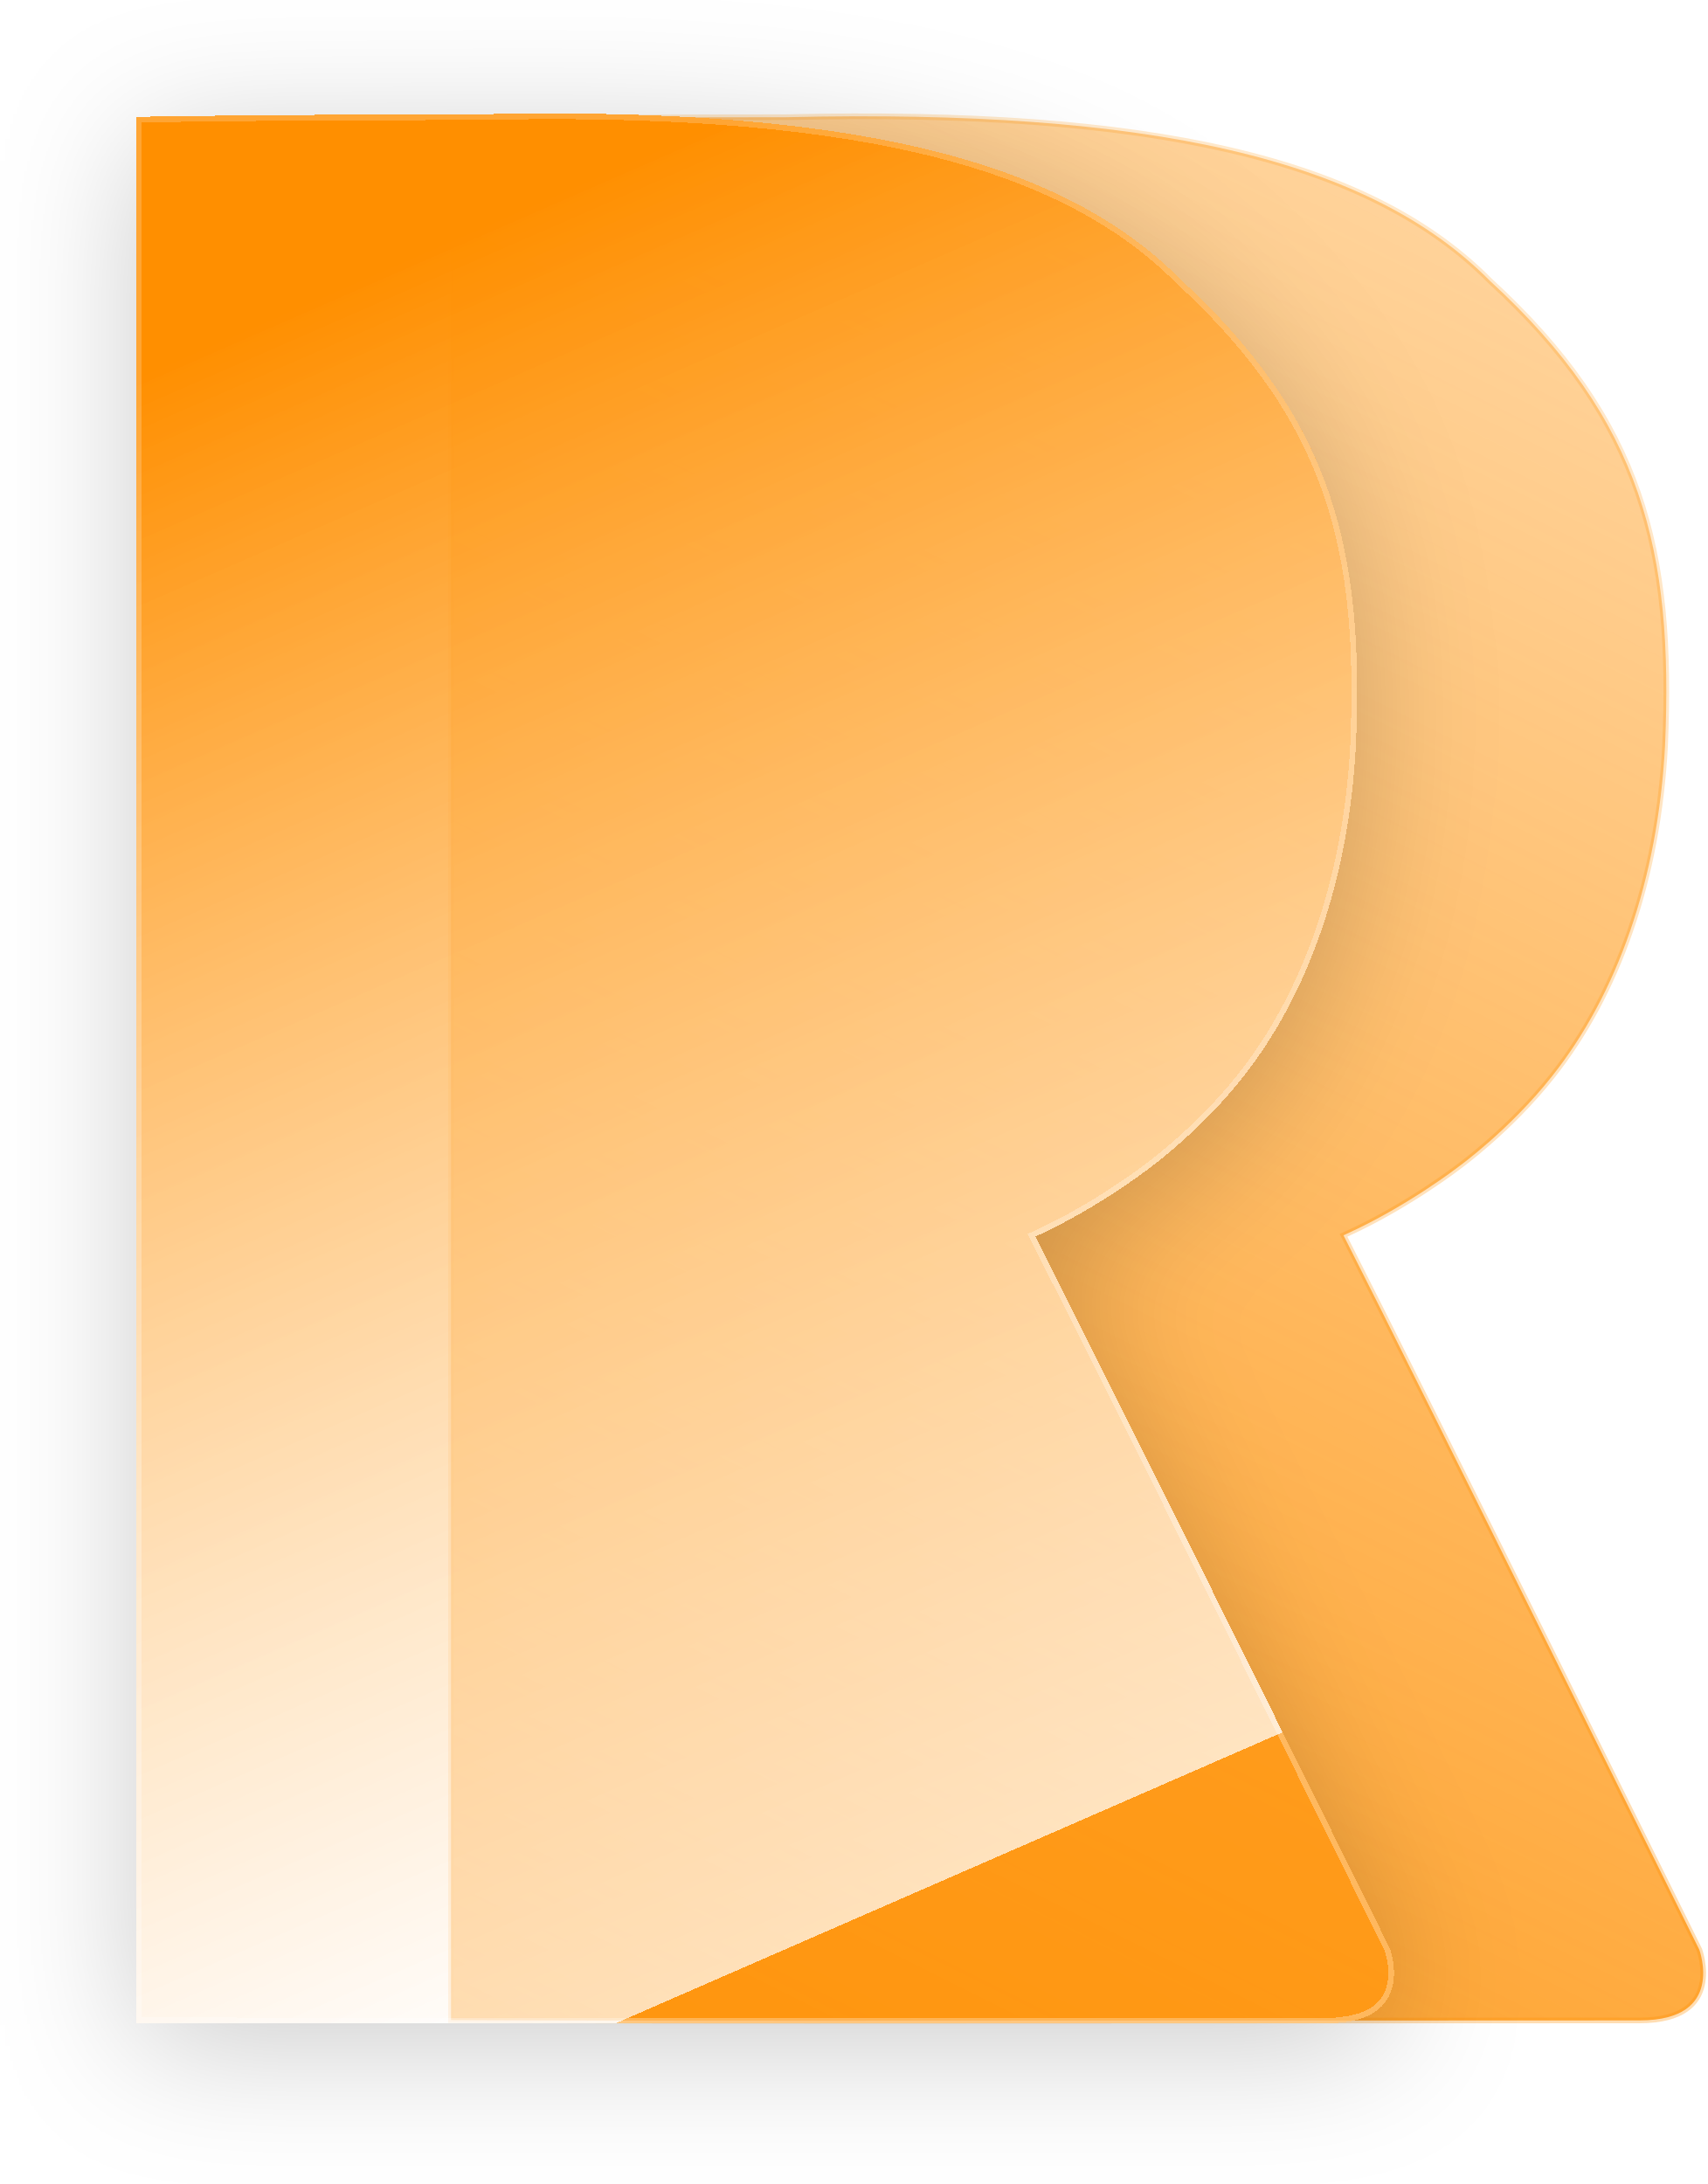
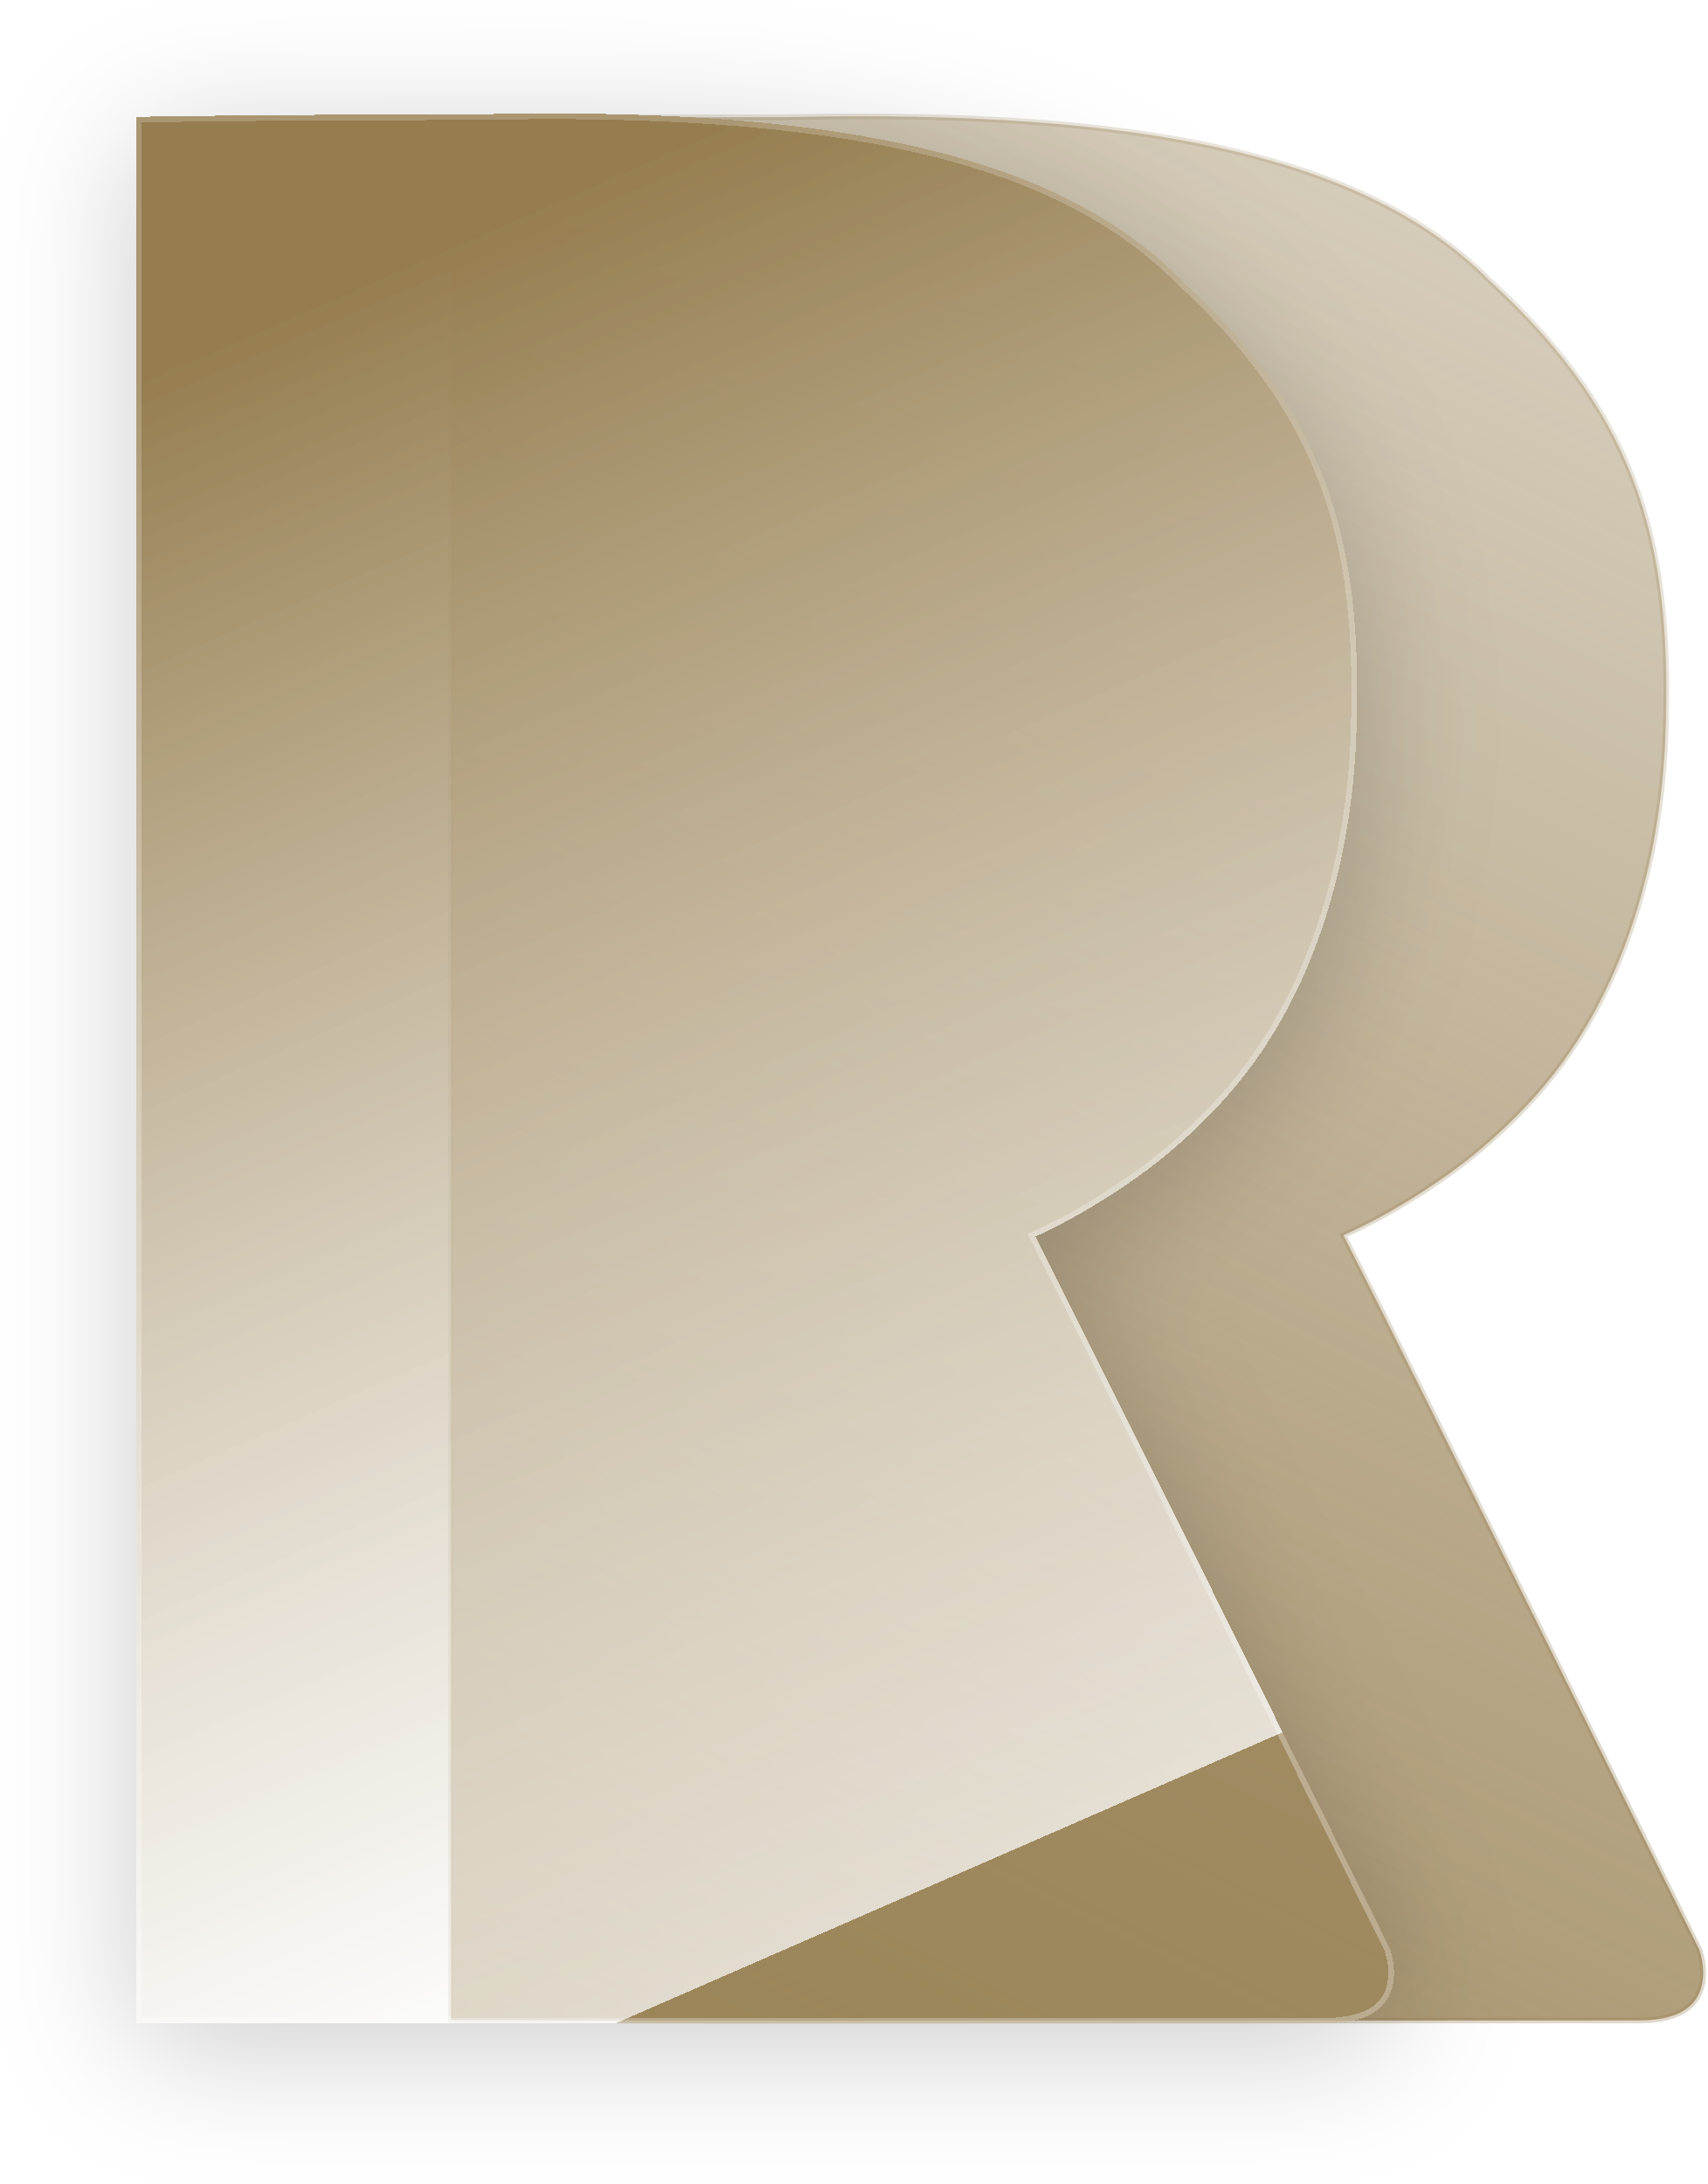
<svg xmlns="http://www.w3.org/2000/svg" width="301" height="385" viewBox="0 0 301 385" fill="none">
-   <path d="M202.207 205.595L202.2 205.6L202.193 205.605L202.193 205.605L202.192 205.606L202.187 205.61L202.168 205.624L202.092 205.683C202.025 205.734 201.924 205.811 201.791 205.911C201.526 206.11 201.134 206.401 200.629 206.767C199.619 207.497 198.156 208.524 196.351 209.707C192.739 212.073 187.762 215.059 182.293 217.545L181.817 217.761L182.055 218.227C188.553 230.974 204.177 262.346 218.177 290.535C225.177 304.629 231.771 317.925 236.615 327.699C239.036 332.585 241.021 336.591 242.4 339.375L243.993 342.593L244.41 343.434L244.516 343.649L244.54 343.697L244.543 343.705C244.55 343.727 244.562 343.761 244.577 343.807C244.608 343.897 244.651 344.032 244.701 344.204C244.8 344.55 244.927 345.046 245.03 345.642C245.237 346.839 245.348 348.412 244.989 349.969C244.633 351.515 243.816 353.044 242.157 354.195C240.489 355.353 237.92 356.163 234 356.163C202.571 356.163 173.817 356.181 147.995 356.197C103.523 356.225 67.752 356.247 42.002 356.163C36.29 356.144 31.79 356.129 28.718 356.118L25.208 356.106L24.5 356.103V335.101V21.092C24.64 21.089 24.811 21.086 25.011 21.082C25.675 21.07 26.666 21.053 27.973 21.033C30.589 20.992 34.471 20.937 39.539 20.882C49.673 20.773 64.546 20.663 83.5 20.663V20.663L83.512 20.663C148.007 19.163 186.306 27.974 207.645 49.515L207.653 49.523L207.662 49.531C221.114 61.886 229.185 73.778 233.715 86.856C238.247 99.942 239.249 114.254 238.501 131.475C237.239 155.179 230.032 175.286 218.608 189.689L218.608 189.69C214.882 194.409 210.78 198.388 207.607 201.188C206.021 202.587 204.669 203.69 203.714 204.443C203.236 204.82 202.859 205.109 202.601 205.303C202.472 205.4 202.373 205.473 202.306 205.522L202.231 205.577L202.213 205.591L202.208 205.594L202.207 205.595L202.207 205.595Z" fill="url(#paint0_linear_73_82)" stroke="url(#paint1_linear_73_82)" />
-   <path d="M257.207 205.595L257.2 205.6L257.193 205.605L257.193 205.605L257.192 205.606L257.187 205.61L257.168 205.624L257.092 205.683C257.025 205.734 256.924 205.811 256.791 205.911C256.526 206.11 256.134 206.401 255.629 206.767C254.619 207.497 253.156 208.524 251.351 209.707C247.739 212.073 242.762 215.059 237.293 217.545L236.817 217.761L237.055 218.227C243.553 230.974 259.177 262.346 273.177 290.535C280.177 304.629 286.771 317.925 291.615 327.699C294.036 332.585 296.021 336.591 297.4 339.375L298.993 342.593L299.41 343.434L299.516 343.649L299.54 343.697L299.543 343.705C299.55 343.727 299.562 343.761 299.577 343.807C299.608 343.897 299.651 344.032 299.701 344.204C299.8 344.55 299.927 345.046 300.03 345.642C300.237 346.839 300.348 348.412 299.989 349.969C299.633 351.515 298.816 353.044 297.157 354.195C295.489 355.353 292.92 356.163 289 356.163C257.571 356.163 228.817 356.181 202.995 356.197C158.523 356.225 122.752 356.247 97.002 356.163C91.29 356.144 86.79 356.129 83.718 356.118L80.208 356.106L79.5 356.103V335.101V21.092C79.64 21.089 79.811 21.086 80.011 21.082C80.675 21.07 81.666 21.053 82.973 21.033C85.589 20.992 89.471 20.937 94.539 20.882C104.673 20.773 119.546 20.663 138.5 20.663V20.663L138.512 20.663C203.007 19.163 241.306 27.974 262.645 49.515L262.653 49.523L262.662 49.531C276.114 61.886 284.185 73.778 288.715 86.856C293.247 99.942 294.249 114.254 293.501 131.475C292.239 155.179 285.032 175.286 273.608 189.689L273.608 189.69C269.882 194.409 265.78 198.388 262.607 201.188C261.021 202.587 259.669 203.69 258.714 204.443C258.236 204.82 257.859 205.109 257.601 205.303C257.472 205.4 257.373 205.473 257.306 205.522L257.231 205.577L257.213 205.591L257.208 205.594L257.207 205.595L257.207 205.595Z" fill="url(#paint2_linear_73_82)" stroke="url(#paint3_linear_73_82)" />
-   <g filter="url(#filter0_bd_73_82)">
-     <path d="M219 190C211.5 199.5 202.5 206 202.5 206C202.5 206 193.5 213 182.5 218C195.5 243.5 245 343.5 245 343.5C245 343.5 249.938 356.663 234 356.663C148.442 356.663 82.703 356.797 42 356.663C30.576 356.625 24 356.601 24 356.601V335.101V20.601C24 20.601 45.588 20.163 83.5 20.163C148 18.663 186.5 27.459 208 49.163C235 73.959 240.5 97 239 131.5C237.735 155.287 230.5 175.5 219 190Z" fill="url(#paint4_linear_73_82)" shape-rendering="crispEdges" />
-     <path d="M202.207 205.595L202.2 205.6L202.193 205.605L202.193 205.605L202.192 205.606L202.187 205.61L202.168 205.624L202.092 205.683C202.025 205.734 201.924 205.811 201.791 205.911C201.526 206.11 201.134 206.401 200.629 206.767C199.619 207.497 198.156 208.524 196.351 209.707C192.739 212.073 187.762 215.059 182.293 217.545L181.817 217.761L182.055 218.227C188.553 230.974 204.177 262.346 218.177 290.535C225.177 304.629 231.771 317.925 236.615 327.699C239.036 332.585 241.021 336.591 242.4 339.375L243.993 342.593L244.41 343.434L244.516 343.649L244.54 343.697L244.543 343.705C244.55 343.727 244.562 343.761 244.577 343.807C244.608 343.897 244.651 344.032 244.701 344.204C244.8 344.55 244.927 345.046 245.03 345.642C245.237 346.839 245.348 348.412 244.989 349.969C244.633 351.515 243.816 353.044 242.157 354.195C240.489 355.353 237.92 356.163 234 356.163C202.571 356.163 173.817 356.181 147.995 356.197C103.523 356.225 67.752 356.247 42.002 356.163C36.29 356.144 31.79 356.129 28.718 356.118L25.208 356.106L24.5 356.103V335.101V21.092C24.64 21.089 24.811 21.086 25.011 21.082C25.675 21.07 26.666 21.053 27.973 21.033C30.589 20.992 34.471 20.937 39.539 20.882C49.673 20.773 64.546 20.663 83.5 20.663V20.663L83.512 20.663C148.007 19.163 186.306 27.974 207.645 49.515L207.653 49.523L207.662 49.531C221.114 61.886 229.185 73.778 233.715 86.856C238.247 99.942 239.249 114.254 238.501 131.475C237.239 155.179 230.032 175.286 218.608 189.689L218.608 189.69C214.882 194.409 210.78 198.388 207.607 201.188C206.021 202.587 204.669 203.69 203.714 204.443C203.236 204.82 202.859 205.109 202.601 205.303C202.472 205.4 202.373 205.473 202.306 205.522L202.231 205.577L202.213 205.591L202.208 205.594L202.207 205.595L202.207 205.595Z" stroke="url(#paint5_linear_73_82)" shape-rendering="crispEdges" />
+   <path d="M202.207 205.595L202.2 205.6L202.193 205.605L202.193 205.605L202.192 205.606L202.187 205.61L202.168 205.624L202.092 205.683C202.025 205.734 201.924 205.811 201.791 205.911C201.526 206.11 201.134 206.401 200.629 206.767C199.619 207.497 198.156 208.524 196.351 209.707C192.739 212.073 187.762 215.059 182.293 217.545L181.817 217.761L182.055 218.227C188.553 230.974 204.177 262.346 218.177 290.535C225.177 304.629 231.771 317.925 236.615 327.699C239.036 332.585 241.021 336.591 242.4 339.375L243.993 342.593L244.41 343.434L244.516 343.649L244.54 343.697L244.543 343.705C244.55 343.727 244.562 343.761 244.577 343.807C244.608 343.897 244.651 344.032 244.701 344.204C244.8 344.55 244.927 345.046 245.03 345.642C245.237 346.839 245.348 348.412 244.989 349.969C244.633 351.515 243.816 353.044 242.157 354.195C240.489 355.353 237.92 356.163 234 356.163C202.571 356.163 173.817 356.181 147.995 356.197C103.523 356.225 67.752 356.247 42.002 356.163C36.29 356.144 31.79 356.129 28.718 356.118L25.208 356.106L24.5 356.103V335.101V21.092C24.64 21.089 24.811 21.086 25.011 21.082C25.675 21.07 26.666 21.053 27.973 21.033C30.589 20.992 34.471 20.937 39.539 20.882C49.673 20.773 64.546 20.663 83.5 20.663V20.663L83.512 20.663C148.007 19.163 186.306 27.974 207.645 49.515L207.653 49.523L207.662 49.531C221.114 61.886 229.185 73.778 233.715 86.856C238.247 99.942 239.249 114.254 238.501 131.475C237.239 155.179 230.032 175.286 218.608 189.689L218.608 189.69C214.882 194.409 210.78 198.388 207.607 201.188C206.021 202.587 204.669 203.69 203.714 204.443C203.236 204.82 202.859 205.109 202.601 205.303C202.472 205.4 202.373 205.473 202.306 205.522L202.231 205.577L202.213 205.591L202.208 205.594L202.207 205.595L202.207 205.595Z" fill="url(#paint0_linear_88_4)" stroke="url(#paint1_linear_88_4)" />
+   <path d="M257.207 205.595L257.2 205.6L257.193 205.605L257.193 205.605L257.192 205.606L257.187 205.61L257.168 205.624L257.092 205.683C257.025 205.734 256.924 205.811 256.791 205.911C256.526 206.11 256.134 206.401 255.629 206.767C254.619 207.497 253.156 208.524 251.351 209.707C247.739 212.073 242.762 215.059 237.293 217.545L236.817 217.761L237.055 218.227C243.553 230.974 259.177 262.346 273.177 290.535C280.177 304.629 286.771 317.925 291.615 327.699C294.036 332.585 296.021 336.591 297.4 339.375L298.993 342.593L299.41 343.434L299.516 343.649L299.54 343.697L299.543 343.705C299.55 343.727 299.562 343.761 299.577 343.807C299.608 343.897 299.651 344.032 299.701 344.204C299.8 344.55 299.927 345.046 300.03 345.642C300.237 346.839 300.348 348.412 299.989 349.969C299.633 351.515 298.816 353.044 297.157 354.195C295.489 355.353 292.92 356.163 289 356.163C257.571 356.163 228.817 356.181 202.995 356.197C158.523 356.225 122.752 356.247 97.002 356.163C91.29 356.144 86.79 356.129 83.718 356.118L80.208 356.106L79.5 356.103V335.101V21.092C79.64 21.089 79.811 21.086 80.011 21.082C80.675 21.07 81.666 21.053 82.973 21.033C85.589 20.992 89.471 20.937 94.539 20.882C104.673 20.773 119.546 20.663 138.5 20.663V20.663L138.512 20.663C203.007 19.163 241.306 27.974 262.645 49.515L262.653 49.523L262.662 49.531C276.114 61.886 284.185 73.778 288.715 86.856C293.247 99.942 294.249 114.254 293.501 131.475C292.239 155.179 285.032 175.286 273.608 189.689L273.608 189.69C269.882 194.409 265.78 198.388 262.607 201.188C261.021 202.587 259.669 203.69 258.714 204.443C258.236 204.82 257.859 205.109 257.601 205.303C257.472 205.4 257.373 205.473 257.306 205.522L257.231 205.577L257.213 205.591L257.208 205.594L257.207 205.595L257.207 205.595Z" fill="url(#paint2_linear_88_4)" stroke="url(#paint3_linear_88_4)" />
+   <g filter="url(#filter0_bd_88_4)">
+     <path d="M219 190C211.5 199.5 202.5 206 202.5 206C202.5 206 193.5 213 182.5 218C195.5 243.5 245 343.5 245 343.5C245 343.5 249.938 356.663 234 356.663C148.442 356.663 82.703 356.797 42 356.663C30.576 356.625 24 356.601 24 356.601V335.101V20.601C24 20.601 45.588 20.163 83.5 20.163C148 18.663 186.5 27.459 208 49.163C235 73.959 240.5 97 239 131.5C237.735 155.287 230.5 175.5 219 190Z" fill="url(#paint4_linear_88_4)" shape-rendering="crispEdges" />
+     <path d="M202.207 205.595L202.2 205.6L202.193 205.605L202.193 205.605L202.192 205.606L202.187 205.61L202.168 205.624L202.092 205.683C202.025 205.734 201.924 205.811 201.791 205.911C201.526 206.11 201.134 206.401 200.629 206.767C199.619 207.497 198.156 208.524 196.351 209.707C192.739 212.073 187.762 215.059 182.293 217.545L181.817 217.761L182.055 218.227C188.553 230.974 204.177 262.346 218.177 290.535C225.177 304.629 231.771 317.925 236.615 327.699C239.036 332.585 241.021 336.591 242.4 339.375L243.993 342.593L244.41 343.434L244.516 343.649L244.54 343.697L244.543 343.705C244.55 343.727 244.562 343.761 244.577 343.807C244.608 343.897 244.651 344.032 244.701 344.204C244.8 344.55 244.927 345.046 245.03 345.642C245.237 346.839 245.348 348.412 244.989 349.969C244.633 351.515 243.816 353.044 242.157 354.195C240.489 355.353 237.92 356.163 234 356.163C202.571 356.163 173.817 356.181 147.995 356.197C103.523 356.225 67.752 356.247 42.002 356.163C36.29 356.144 31.79 356.129 28.718 356.118L25.208 356.106L24.5 356.103V335.101V21.092C24.64 21.089 24.811 21.086 25.011 21.082C25.675 21.07 26.666 21.053 27.973 21.033C30.589 20.992 34.471 20.937 39.539 20.882C49.673 20.773 64.546 20.663 83.5 20.663V20.663L83.512 20.663C148.007 19.163 186.306 27.974 207.645 49.515L207.653 49.523L207.662 49.531C221.114 61.886 229.185 73.778 233.715 86.856C238.247 99.942 239.249 114.254 238.501 131.475C237.239 155.179 230.032 175.286 218.608 189.689L218.608 189.69C214.882 194.409 210.78 198.388 207.607 201.188C206.021 202.587 204.669 203.69 203.714 204.443C203.236 204.82 202.859 205.109 202.601 205.303C202.472 205.4 202.373 205.473 202.306 205.522L202.231 205.577L202.213 205.591L202.208 205.594L202.207 205.595L202.207 205.595Z" stroke="url(#paint5_linear_88_4)" shape-rendering="crispEdges" />
  </g>
  <defs>
-     <filter id="filter0_bd_73_82" x="-16" y="-20" width="301.723" height="416.722" filterUnits="userSpaceOnUse" color-interpolation-filters="sRGB">
+     <filter id="filter0_bd_88_4" x="-16" y="-20" width="301.723" height="416.722" filterUnits="userSpaceOnUse" color-interpolation-filters="sRGB">
      <feFlood flood-opacity="0" result="BackgroundImageFix" />
      <feGaussianBlur in="BackgroundImageFix" stdDeviation="20" />
-       <feComposite in2="SourceAlpha" operator="in" result="effect1_backgroundBlur_73_82" />
+       <feComposite in2="SourceAlpha" operator="in" result="effect1_backgroundBlur_88_4" />
      <feColorMatrix in="SourceAlpha" type="matrix" values="0 0 0 0 0 0 0 0 0 0 0 0 0 0 0 0 0 0 127 0" result="hardAlpha" />
      <feOffset dy="4" />
      <feGaussianBlur stdDeviation="12" />
      <feComposite in2="hardAlpha" operator="out" />
      <feColorMatrix type="matrix" values="0 0 0 0 0 0 0 0 0 0 0 0 0 0 0 0 0 0 0.2 0" />
-       <feBlend mode="normal" in2="effect1_backgroundBlur_73_82" result="effect2_dropShadow_73_82" />
-       <feBlend mode="normal" in="SourceGraphic" in2="effect2_dropShadow_73_82" result="shape" />
+       <feBlend mode="normal" in2="effect1_backgroundBlur_88_4" result="effect2_dropShadow_88_4" />
+       <feBlend mode="normal" in="SourceGraphic" in2="effect2_dropShadow_88_4" result="shape" />
    </filter>
-     <linearGradient id="paint0_linear_73_82" x1="155" y1="20.163" x2="-12.5" y2="356.163" gradientUnits="userSpaceOnUse">
+     <linearGradient id="paint0_linear_88_4" x1="155" y1="20.163" x2="-12.5" y2="356.163" gradientUnits="userSpaceOnUse">
      <stop stop-color="white" stop-opacity="0.4" />
      <stop offset="1" stop-color="white" stop-opacity="0.9" />
    </linearGradient>
-     <linearGradient id="paint1_linear_73_82" x1="117" y1="64" x2="122.5" y2="318.5" gradientUnits="userSpaceOnUse">
+     <linearGradient id="paint1_linear_88_4" x1="117" y1="64" x2="122.5" y2="318.5" gradientUnits="userSpaceOnUse">
      <stop stop-color="white" stop-opacity="0.2" />
      <stop offset="1" stop-color="white" stop-opacity="0.3" />
    </linearGradient>
-     <linearGradient id="paint2_linear_73_82" x1="210" y1="20.163" x2="42.5" y2="356.163" gradientUnits="userSpaceOnUse">
-       <stop stop-color="#FF8F00" stop-opacity="0.4" />
-       <stop offset="1" stop-color="#FF8F00" stop-opacity="0.9" />
+     <linearGradient id="paint2_linear_88_4" x1="210" y1="20.163" x2="42.5" y2="356.163" gradientUnits="userSpaceOnUse">
+       <stop stop-color="#957D4F" stop-opacity="0.4" />
+       <stop offset="1" stop-color="#957D4F" stop-opacity="0.9" />
    </linearGradient>
-     <linearGradient id="paint3_linear_73_82" x1="172" y1="64" x2="177.5" y2="318.5" gradientUnits="userSpaceOnUse">
-       <stop stop-color="#FF8F00" stop-opacity="0.2" />
-       <stop offset="1" stop-color="#FF8F00" stop-opacity="0.3" />
+     <linearGradient id="paint3_linear_88_4" x1="172" y1="64" x2="177.5" y2="318.5" gradientUnits="userSpaceOnUse">
+       <stop stop-color="#957D4F" stop-opacity="0.2" />
+       <stop offset="1" stop-color="#957D4F" stop-opacity="0.3" />
    </linearGradient>
-     <linearGradient id="paint4_linear_73_82" x1="68" y1="47" x2="188" y2="322" gradientUnits="userSpaceOnUse">
-       <stop stop-color="#FF8F00" />
+     <linearGradient id="paint4_linear_88_4" x1="68" y1="47" x2="188" y2="322" gradientUnits="userSpaceOnUse">
+       <stop stop-color="#957D4F" />
      <stop offset="1" stop-color="white" stop-opacity="0.67" />
-       <stop offset="1" stop-color="#FF8F00" stop-opacity="0.6" />
+       <stop offset="1" stop-color="#957D4F" stop-opacity="0.6" />
    </linearGradient>
-     <linearGradient id="paint5_linear_73_82" x1="117" y1="64" x2="135" y2="290" gradientUnits="userSpaceOnUse">
+     <linearGradient id="paint5_linear_88_4" x1="117" y1="64" x2="135" y2="290" gradientUnits="userSpaceOnUse">
      <stop stop-color="white" stop-opacity="0.2" />
      <stop offset="1" stop-color="white" stop-opacity="0.3" />
    </linearGradient>
  </defs>
</svg>
